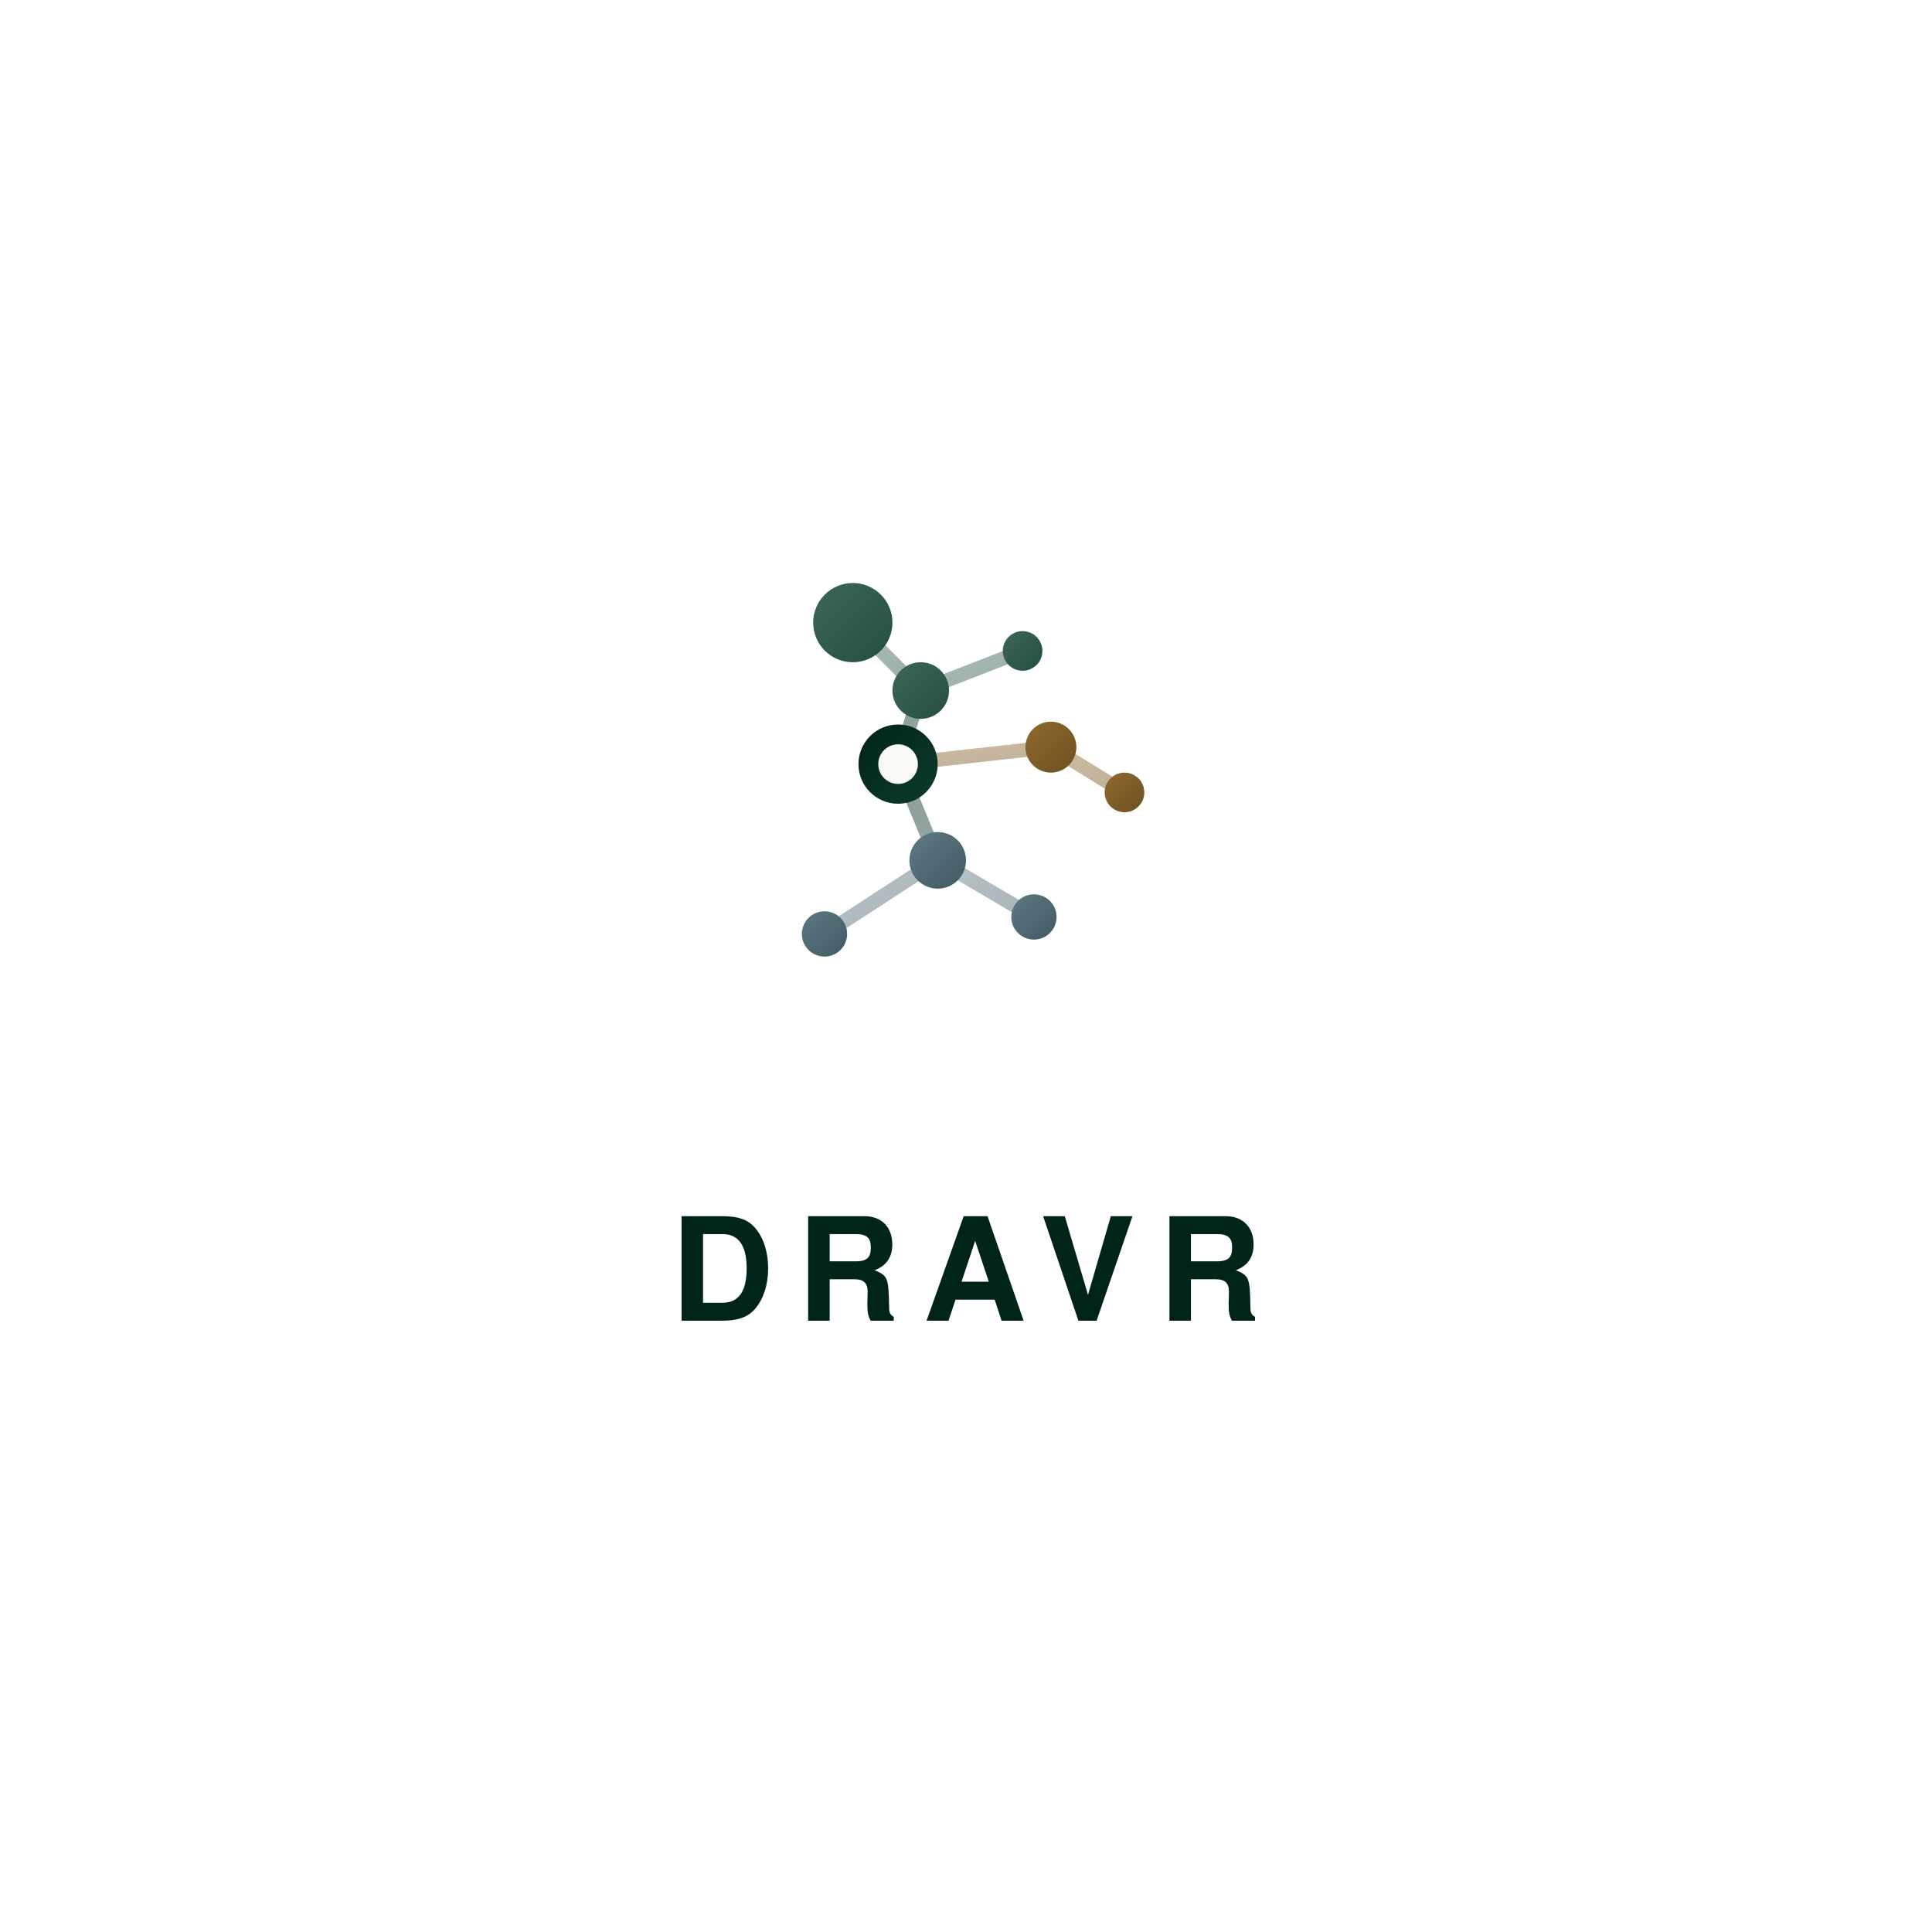
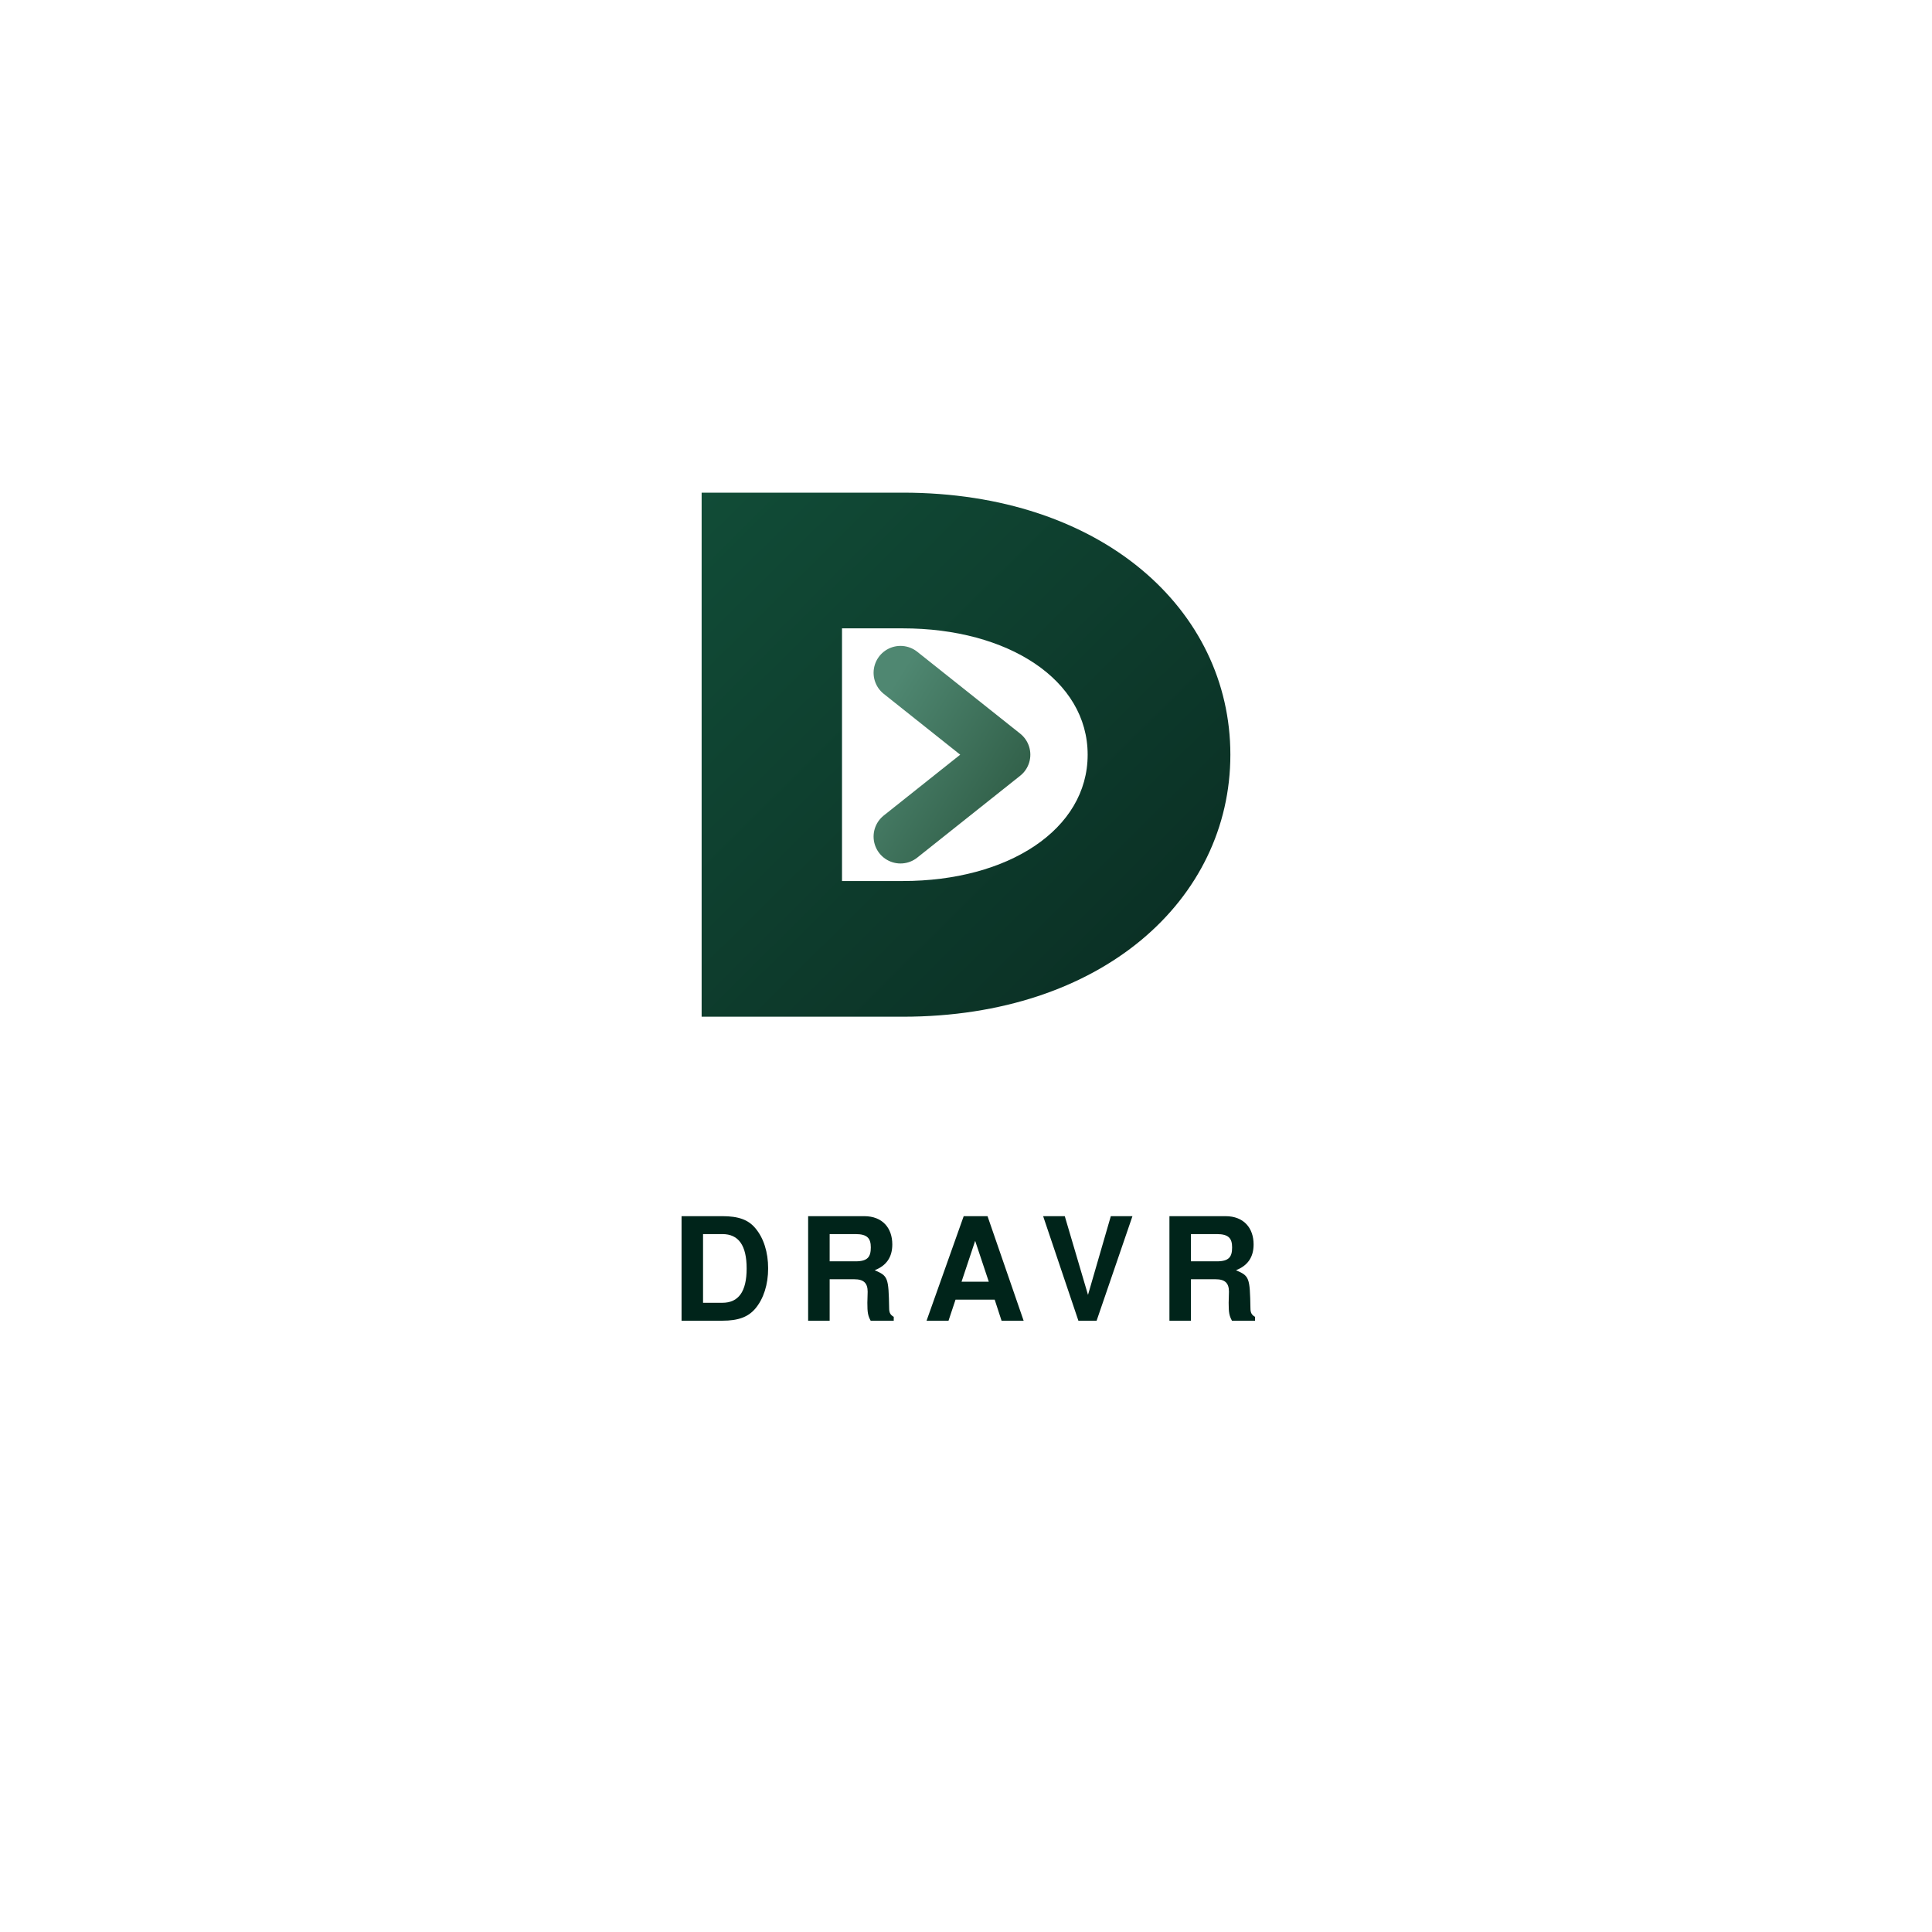
<svg xmlns="http://www.w3.org/2000/svg" viewBox="0 0 1024 1024" width="1024" height="1024">
  <defs>
-     <linearGradient id="bgGrad" x1="0%" y1="0%" x2="100%" y2="100%">
-       <stop offset="0%" style="stop-color:#00241a" />
-       <stop offset="100%" style="stop-color:#0d3b2e" />
+     <linearGradient id="dlt" x1="0" y1="0" x2="1" y2="1">
+       <stop offset="0" stop-color="#114c37" />
+       <stop offset="1" stop-color="#0a2c22" />
    </linearGradient>
-     <linearGradient id="activityGrad" x1="0%" y1="0%" x2="100%" y2="100%">
-       <stop offset="0%" style="stop-color:#3c6658" />
-       <stop offset="100%" style="stop-color:#234e40" />
-     </linearGradient>
-     <linearGradient id="nutritionGrad" x1="0%" y1="0%" x2="100%" y2="100%">
-       <stop offset="0%" style="stop-color:#8f6a2e" />
-       <stop offset="100%" style="stop-color:#6e5020" />
-     </linearGradient>
-     <linearGradient id="recoveryGrad" x1="0%" y1="0%" x2="100%" y2="100%">
-       <stop offset="0%" style="stop-color:#5e7a82" />
-       <stop offset="100%" style="stop-color:#425962" />
+     <linearGradient id="chv" x1="0" y1="0" x2="1" y2="1">
+       <stop offset="0" stop-color="#4f8771" />
+       <stop offset="1" stop-color="#2f5d46" />
    </linearGradient>
  </defs>
-   <g transform="translate(512 420) scale(3) translate(-60 -60)">
-     <g stroke-width="2.5" opacity="0.45" stroke-linecap="round">
-       <line x1="40" y1="30" x2="52" y2="42" stroke="url(#activityGrad)" />
-       <line x1="52" y1="42" x2="70" y2="35" stroke="url(#activityGrad)" />
-       <line x1="52" y1="42" x2="48" y2="55" stroke="url(#bgGrad)" />
-       <line x1="48" y1="55" x2="75" y2="52" stroke="url(#nutritionGrad)" />
-       <line x1="75" y1="52" x2="88" y2="60" stroke="url(#nutritionGrad)" />
-       <line x1="48" y1="55" x2="55" y2="72" stroke="url(#bgGrad)" />
-       <line x1="55" y1="72" x2="35" y2="85" stroke="url(#recoveryGrad)" />
-       <line x1="55" y1="72" x2="72" y2="82" stroke="url(#recoveryGrad)" />
-     </g>
-     <circle cx="40" cy="30" r="7" fill="url(#activityGrad)" />
-     <circle cx="52" cy="42" r="5" fill="url(#activityGrad)" />
-     <circle cx="70" cy="35" r="3.5" fill="url(#activityGrad)" />
-     <circle cx="48" cy="55" r="7" fill="url(#bgGrad)" />
-     <circle cx="48" cy="55" r="3.5" fill="#f9f9f6" />
-     <circle cx="75" cy="52" r="4.5" fill="url(#nutritionGrad)" />
-     <circle cx="88" cy="60" r="3.5" fill="url(#nutritionGrad)" />
-     <circle cx="55" cy="72" r="5" fill="url(#recoveryGrad)" />
-     <circle cx="35" cy="85" r="4" fill="url(#recoveryGrad)" />
-     <circle cx="72" cy="82" r="4" fill="url(#recoveryGrad)" />
+   <g transform="translate(512 400) scale(0.62) translate(-574 -512)">
+     <path fill="url(#dlt)" fill-rule="evenodd" d="M348 288 L520 288 C690 288 800 388 800 512 C800 636 690 736 520 736 L348 736 Z M468 404 L520 404 C610 404 678 448 678 512 C678 576 610 620 520 620 L468 620 Z" />
+     <path fill="none" stroke="url(#chv)" stroke-width="46" stroke-linecap="round" stroke-linejoin="round" d="M518 442 L606 512 L518 582" />
  </g>
  <text x="512" y="700" font-family="'Space Grotesk','Avenir Next','Helvetica Neue',sans-serif" font-weight="600" font-size="76" letter-spacing="12" text-anchor="middle" fill="#00241a">DRAVR</text>
</svg>
